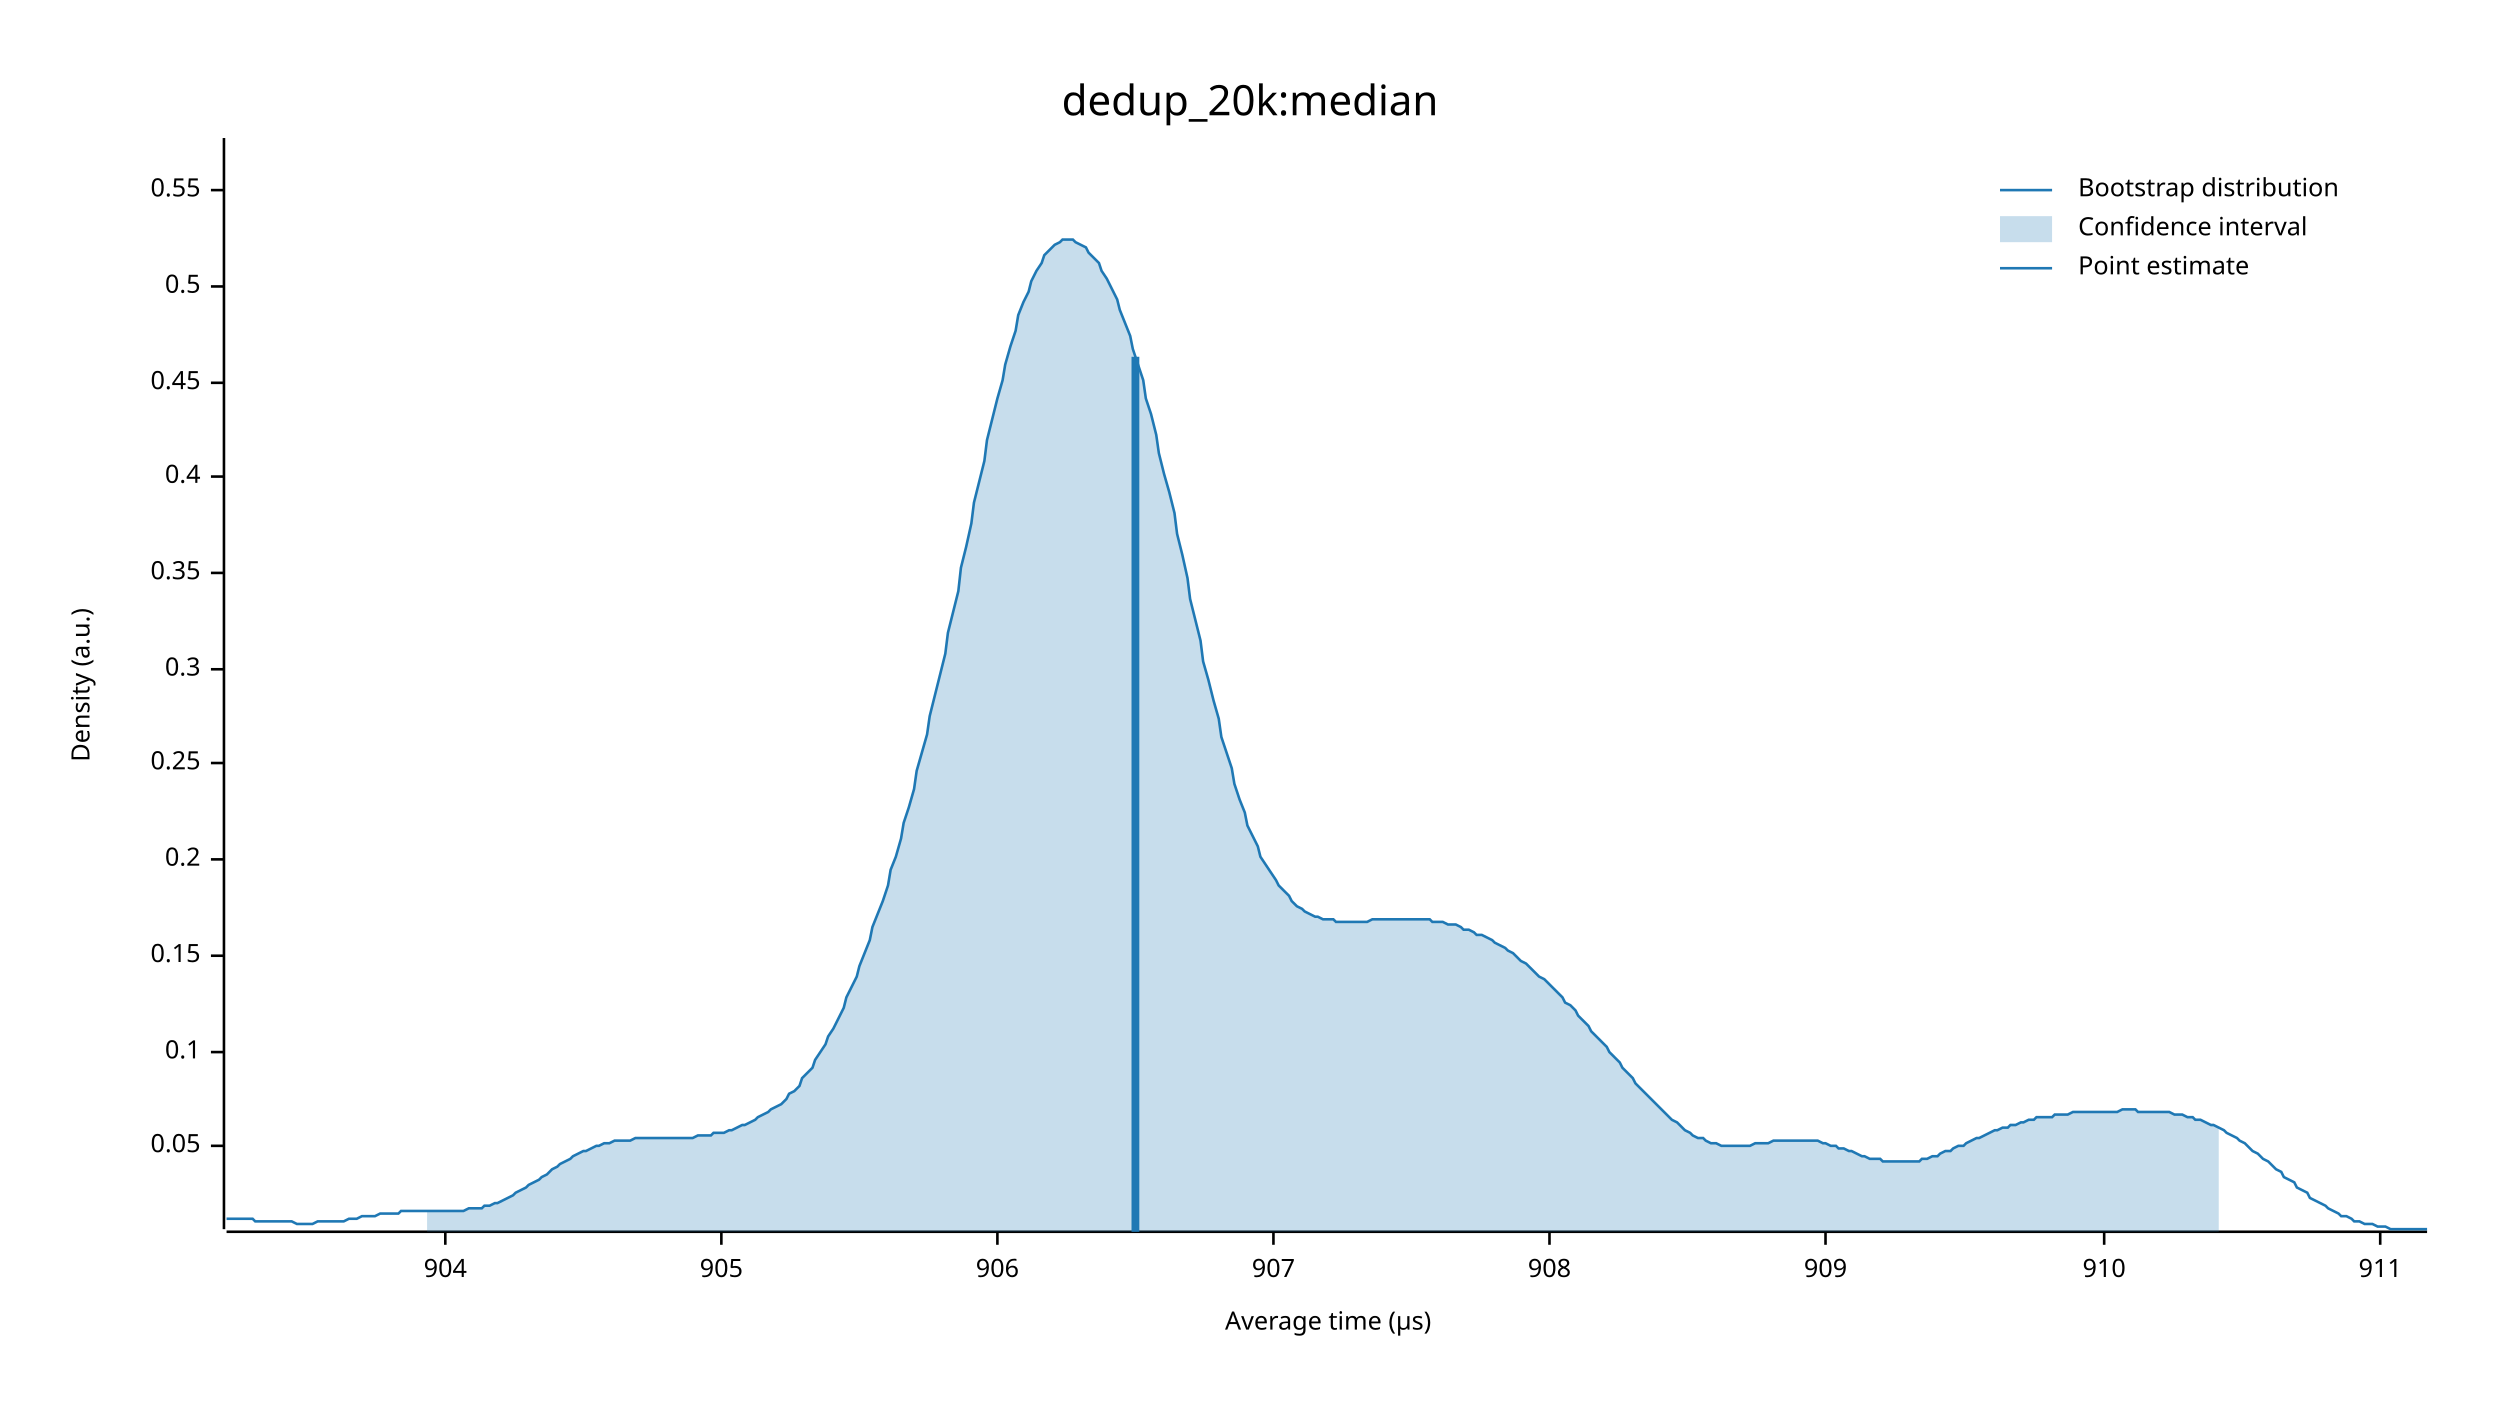
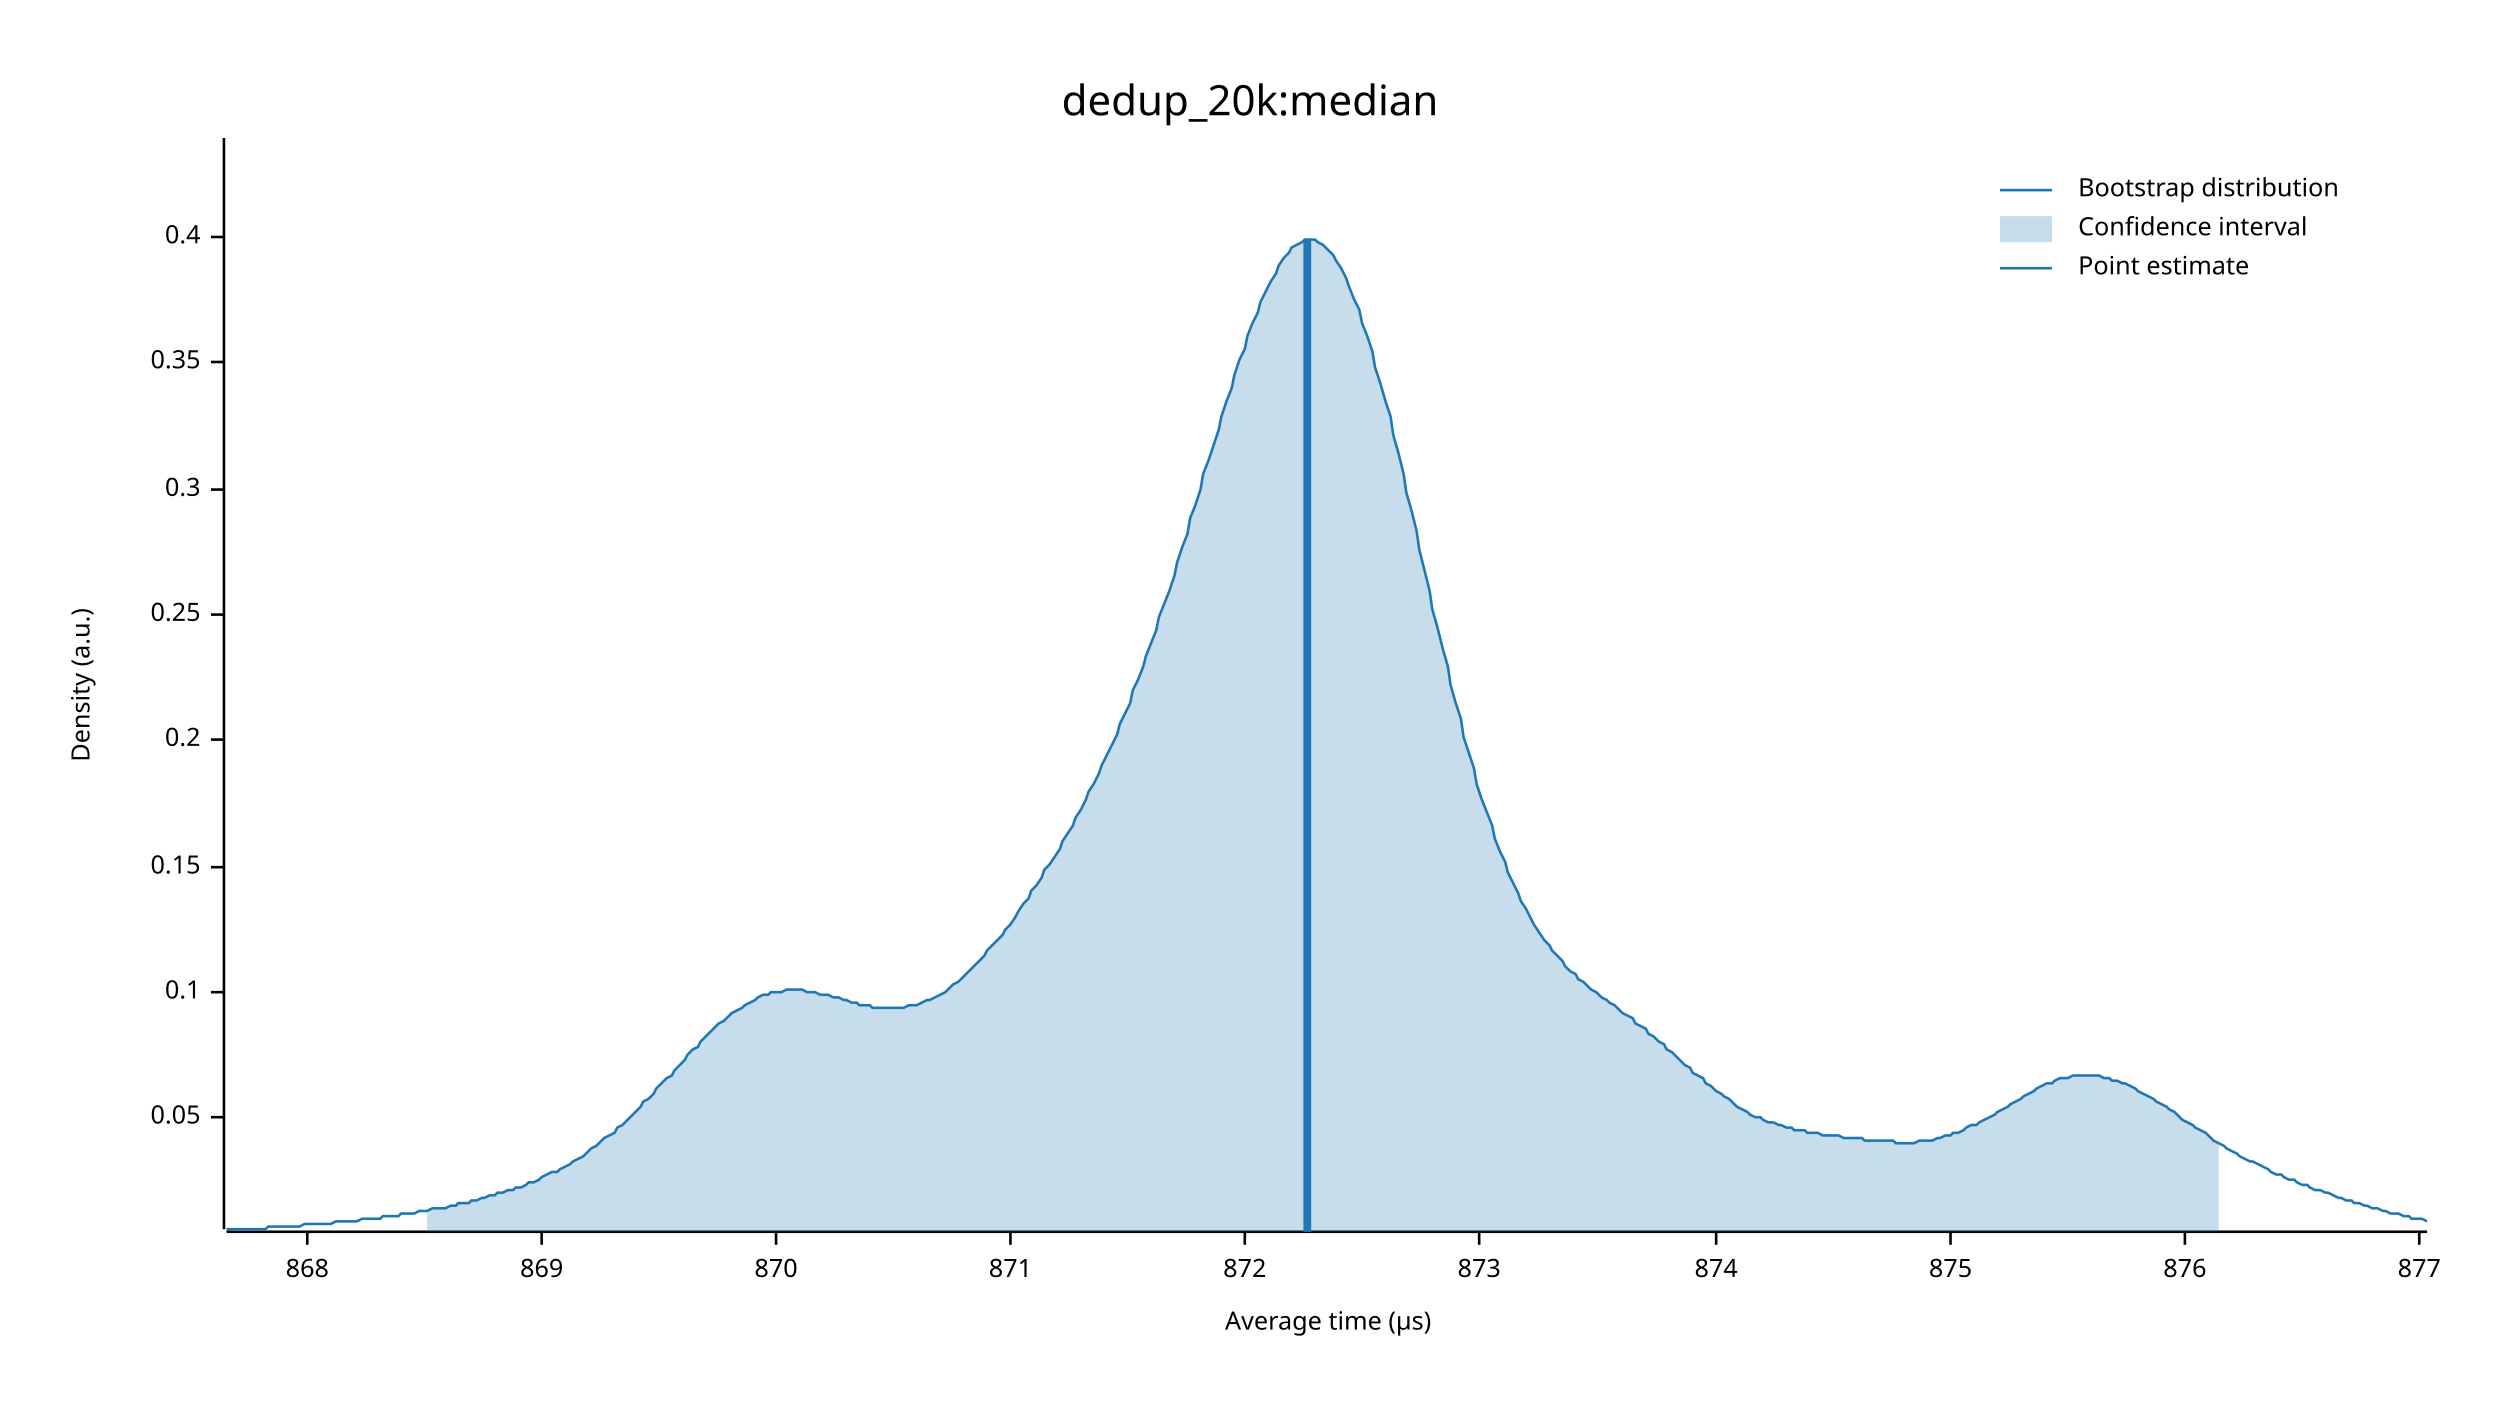
<svg xmlns="http://www.w3.org/2000/svg" width="960" height="540" viewBox="0 0 960 540">
  <text x="480" y="32" dy="0.76em" text-anchor="middle" font-family="sans-serif" font-size="16.129" opacity="1" fill="#000000">
dedup_20k:median
</text>
  <text x="27" y="263" dy="0.76em" text-anchor="middle" font-family="sans-serif" font-size="9.677" opacity="1" fill="#000000" transform="rotate(270, 27, 263)">
Density (a.u.)
</text>
  <text x="510" y="513" dy="-0.5ex" text-anchor="middle" font-family="sans-serif" font-size="9.677" opacity="1" fill="#000000">
Average time (µs)
</text>
  <polyline fill="none" opacity="1" stroke="#000000" stroke-width="1" points="86,53 86,472 " />
-   <text x="77" y="440" dy="0.5ex" text-anchor="end" font-family="sans-serif" font-size="9.677" opacity="1" fill="#000000">
+   <text x="77" y="429" dy="0.5ex" text-anchor="end" font-family="sans-serif" font-size="9.677" opacity="1" fill="#000000">
0.05
</text>
-   <polyline fill="none" opacity="1" stroke="#000000" stroke-width="1" points="81,440 86,440 " />
-   <text x="77" y="404" dy="0.5ex" text-anchor="end" font-family="sans-serif" font-size="9.677" opacity="1" fill="#000000">
+   <polyline fill="none" opacity="1" stroke="#000000" stroke-width="1" points="81,429 86,429 " />
+   <text x="77" y="381" dy="0.5ex" text-anchor="end" font-family="sans-serif" font-size="9.677" opacity="1" fill="#000000">
0.1
</text>
-   <polyline fill="none" opacity="1" stroke="#000000" stroke-width="1" points="81,404 86,404 " />
-   <text x="77" y="367" dy="0.5ex" text-anchor="end" font-family="sans-serif" font-size="9.677" opacity="1" fill="#000000">
+   <polyline fill="none" opacity="1" stroke="#000000" stroke-width="1" points="81,381 86,381 " />
+   <text x="77" y="333" dy="0.5ex" text-anchor="end" font-family="sans-serif" font-size="9.677" opacity="1" fill="#000000">
0.15
</text>
-   <polyline fill="none" opacity="1" stroke="#000000" stroke-width="1" points="81,367 86,367 " />
-   <text x="77" y="330" dy="0.5ex" text-anchor="end" font-family="sans-serif" font-size="9.677" opacity="1" fill="#000000">
+   <polyline fill="none" opacity="1" stroke="#000000" stroke-width="1" points="81,333 86,333 " />
+   <text x="77" y="284" dy="0.5ex" text-anchor="end" font-family="sans-serif" font-size="9.677" opacity="1" fill="#000000">
0.2
</text>
-   <polyline fill="none" opacity="1" stroke="#000000" stroke-width="1" points="81,330 86,330 " />
-   <text x="77" y="293" dy="0.5ex" text-anchor="end" font-family="sans-serif" font-size="9.677" opacity="1" fill="#000000">
+   <polyline fill="none" opacity="1" stroke="#000000" stroke-width="1" points="81,284 86,284 " />
+   <text x="77" y="236" dy="0.5ex" text-anchor="end" font-family="sans-serif" font-size="9.677" opacity="1" fill="#000000">
0.25
</text>
-   <polyline fill="none" opacity="1" stroke="#000000" stroke-width="1" points="81,293 86,293 " />
-   <text x="77" y="257" dy="0.5ex" text-anchor="end" font-family="sans-serif" font-size="9.677" opacity="1" fill="#000000">
+   <polyline fill="none" opacity="1" stroke="#000000" stroke-width="1" points="81,236 86,236 " />
+   <text x="77" y="188" dy="0.5ex" text-anchor="end" font-family="sans-serif" font-size="9.677" opacity="1" fill="#000000">
0.3
</text>
-   <polyline fill="none" opacity="1" stroke="#000000" stroke-width="1" points="81,257 86,257 " />
-   <text x="77" y="220" dy="0.5ex" text-anchor="end" font-family="sans-serif" font-size="9.677" opacity="1" fill="#000000">
+   <polyline fill="none" opacity="1" stroke="#000000" stroke-width="1" points="81,188 86,188 " />
+   <text x="77" y="139" dy="0.5ex" text-anchor="end" font-family="sans-serif" font-size="9.677" opacity="1" fill="#000000">
0.35
</text>
-   <polyline fill="none" opacity="1" stroke="#000000" stroke-width="1" points="81,220 86,220 " />
-   <text x="77" y="183" dy="0.5ex" text-anchor="end" font-family="sans-serif" font-size="9.677" opacity="1" fill="#000000">
+   <polyline fill="none" opacity="1" stroke="#000000" stroke-width="1" points="81,139 86,139 " />
+   <text x="77" y="91" dy="0.5ex" text-anchor="end" font-family="sans-serif" font-size="9.677" opacity="1" fill="#000000">
0.4
</text>
-   <polyline fill="none" opacity="1" stroke="#000000" stroke-width="1" points="81,183 86,183 " />
-   <text x="77" y="147" dy="0.5ex" text-anchor="end" font-family="sans-serif" font-size="9.677" opacity="1" fill="#000000">
- 0.45
+   <polyline fill="none" opacity="1" stroke="#000000" stroke-width="1" points="81,91 86,91 " />
+   <polyline fill="none" opacity="1" stroke="#000000" stroke-width="1" points="87,473 932,473 " />
+   <text x="118" y="483" dy="0.76em" text-anchor="middle" font-family="sans-serif" font-size="9.677" opacity="1" fill="#000000">
+ 868
</text>
-   <polyline fill="none" opacity="1" stroke="#000000" stroke-width="1" points="81,147 86,147 " />
-   <text x="77" y="110" dy="0.5ex" text-anchor="end" font-family="sans-serif" font-size="9.677" opacity="1" fill="#000000">
- 0.5
+   <polyline fill="none" opacity="1" stroke="#000000" stroke-width="1" points="118,473 118,478 " />
+   <text x="208" y="483" dy="0.76em" text-anchor="middle" font-family="sans-serif" font-size="9.677" opacity="1" fill="#000000">
+ 869
</text>
-   <polyline fill="none" opacity="1" stroke="#000000" stroke-width="1" points="81,110 86,110 " />
-   <text x="77" y="73" dy="0.5ex" text-anchor="end" font-family="sans-serif" font-size="9.677" opacity="1" fill="#000000">
- 0.55
+   <polyline fill="none" opacity="1" stroke="#000000" stroke-width="1" points="208,473 208,478 " />
+   <text x="298" y="483" dy="0.76em" text-anchor="middle" font-family="sans-serif" font-size="9.677" opacity="1" fill="#000000">
+ 870
</text>
-   <polyline fill="none" opacity="1" stroke="#000000" stroke-width="1" points="81,73 86,73 " />
-   <polyline fill="none" opacity="1" stroke="#000000" stroke-width="1" points="87,473 932,473 " />
-   <text x="171" y="483" dy="0.76em" text-anchor="middle" font-family="sans-serif" font-size="9.677" opacity="1" fill="#000000">
- 904
+   <polyline fill="none" opacity="1" stroke="#000000" stroke-width="1" points="298,473 298,478 " />
+   <text x="388" y="483" dy="0.76em" text-anchor="middle" font-family="sans-serif" font-size="9.677" opacity="1" fill="#000000">
+ 871
</text>
-   <polyline fill="none" opacity="1" stroke="#000000" stroke-width="1" points="171,473 171,478 " />
-   <text x="277" y="483" dy="0.76em" text-anchor="middle" font-family="sans-serif" font-size="9.677" opacity="1" fill="#000000">
- 905
+   <polyline fill="none" opacity="1" stroke="#000000" stroke-width="1" points="388,473 388,478 " />
+   <text x="478" y="483" dy="0.76em" text-anchor="middle" font-family="sans-serif" font-size="9.677" opacity="1" fill="#000000">
+ 872
</text>
-   <polyline fill="none" opacity="1" stroke="#000000" stroke-width="1" points="277,473 277,478 " />
-   <text x="383" y="483" dy="0.76em" text-anchor="middle" font-family="sans-serif" font-size="9.677" opacity="1" fill="#000000">
- 906
+   <polyline fill="none" opacity="1" stroke="#000000" stroke-width="1" points="478,473 478,478 " />
+   <text x="568" y="483" dy="0.76em" text-anchor="middle" font-family="sans-serif" font-size="9.677" opacity="1" fill="#000000">
+ 873
</text>
-   <polyline fill="none" opacity="1" stroke="#000000" stroke-width="1" points="383,473 383,478 " />
-   <text x="489" y="483" dy="0.76em" text-anchor="middle" font-family="sans-serif" font-size="9.677" opacity="1" fill="#000000">
- 907
+   <polyline fill="none" opacity="1" stroke="#000000" stroke-width="1" points="568,473 568,478 " />
+   <text x="659" y="483" dy="0.76em" text-anchor="middle" font-family="sans-serif" font-size="9.677" opacity="1" fill="#000000">
+ 874
</text>
-   <polyline fill="none" opacity="1" stroke="#000000" stroke-width="1" points="489,473 489,478 " />
-   <text x="595" y="483" dy="0.76em" text-anchor="middle" font-family="sans-serif" font-size="9.677" opacity="1" fill="#000000">
- 908
+   <polyline fill="none" opacity="1" stroke="#000000" stroke-width="1" points="659,473 659,478 " />
+   <text x="749" y="483" dy="0.76em" text-anchor="middle" font-family="sans-serif" font-size="9.677" opacity="1" fill="#000000">
+ 875
</text>
-   <polyline fill="none" opacity="1" stroke="#000000" stroke-width="1" points="595,473 595,478 " />
-   <text x="701" y="483" dy="0.76em" text-anchor="middle" font-family="sans-serif" font-size="9.677" opacity="1" fill="#000000">
- 909
+   <polyline fill="none" opacity="1" stroke="#000000" stroke-width="1" points="749,473 749,478 " />
+   <text x="839" y="483" dy="0.76em" text-anchor="middle" font-family="sans-serif" font-size="9.677" opacity="1" fill="#000000">
+ 876
</text>
-   <polyline fill="none" opacity="1" stroke="#000000" stroke-width="1" points="701,473 701,478 " />
-   <text x="808" y="483" dy="0.76em" text-anchor="middle" font-family="sans-serif" font-size="9.677" opacity="1" fill="#000000">
- 910
+   <polyline fill="none" opacity="1" stroke="#000000" stroke-width="1" points="839,473 839,478 " />
+   <text x="929" y="483" dy="0.76em" text-anchor="middle" font-family="sans-serif" font-size="9.677" opacity="1" fill="#000000">
+ 877
</text>
-   <polyline fill="none" opacity="1" stroke="#000000" stroke-width="1" points="808,473 808,478 " />
-   <text x="914" y="483" dy="0.76em" text-anchor="middle" font-family="sans-serif" font-size="9.677" opacity="1" fill="#000000">
- 911
- </text>
-   <polyline fill="none" opacity="1" stroke="#000000" stroke-width="1" points="914,473 914,478 " />
-   <polyline fill="none" opacity="1" stroke="#1F78B4" stroke-width="1" points="87,468 88,468 90,468 92,468 93,468 95,468 97,468 98,469 100,469 102,469 103,469 105,469 107,469 109,469 110,469 112,469 114,470 115,470 117,470 119,470 120,470 122,469 124,469 125,469 127,469 129,469 131,469 132,469 134,468 136,468 137,468 139,467 141,467 142,467 144,467 146,466 147,466 149,466 151,466 153,466 154,465 156,465 158,465 159,465 161,465 163,465 164,465 166,465 168,465 169,465 171,465 173,465 175,465 176,465 178,465 180,464 181,464 183,464 185,464 186,463 188,463 190,462 191,462 193,461 195,460 197,459 198,458 200,457 202,456 203,455 205,454 207,453 208,452 210,451 212,449 214,448 215,447 217,446 219,445 220,444 222,443 224,442 225,442 227,441 229,440 230,440 232,439 234,439 236,438 237,438 239,438 241,438 242,438 244,437 246,437 247,437 249,437 251,437 252,437 254,437 256,437 258,437 259,437 261,437 263,437 264,437 266,437 268,436 269,436 271,436 273,436 274,435 276,435 278,435 280,434 281,434 283,433 285,432 286,432 288,431 290,430 291,429 293,428 295,427 296,426 298,425 300,424 302,422 303,420 305,419 307,417 308,414 310,412 312,410 313,407 315,404 317,401 318,398 320,395 322,391 324,387 325,383 327,379 329,375 330,371 332,366 334,361 335,356 337,351 339,346 341,340 342,334 344,329 346,322 347,316 349,310 351,303 352,296 354,289 356,282 357,275 359,267 361,259 363,251 364,243 366,235 368,227 369,218 371,210 373,201 374,193 376,185 378,177 379,169 381,161 383,153 385,146 386,140 388,133 390,127 391,121 393,116 395,112 396,108 398,104 400,101 401,98 403,96 405,94 407,93 408,92 410,92 412,92 413,93 415,94 417,95 418,97 420,99 422,101 423,104 425,107 427,111 429,115 430,119 432,124 434,129 435,134 437,140 439,146 440,153 442,159 444,167 445,174 447,182 449,189 451,197 452,205 454,213 456,222 457,230 459,238 461,246 462,254 464,261 466,269 468,276 469,283 471,289 473,295 474,301 476,307 478,312 479,317 481,321 483,325 484,329 486,332 488,335 490,338 491,340 493,342 495,344 496,346 498,348 500,349 501,350 503,351 505,352 506,352 508,353 510,353 512,353 513,354 515,354 517,354 518,354 520,354 522,354 523,354 525,354 527,353 528,353 530,353 532,353 534,353 535,353 537,353 539,353 540,353 542,353 544,353 545,353 547,353 549,353 550,354 552,354 554,354 556,355 557,355 559,355 561,356 562,357 564,357 566,358 567,359 569,359 571,360 573,361 574,362 576,363 578,364 579,365 581,366 583,368 584,369 586,370 588,372 589,373 591,375 593,376 595,378 596,379 598,381 600,383 601,385 603,386 605,388 606,390 608,392 610,394 611,396 613,398 615,400 617,402 618,404 620,406 622,408 623,410 625,412 627,414 628,416 630,418 632,420 633,421 635,423 637,425 639,427 640,428 642,430 644,431 645,432 647,434 649,435 650,436 652,437 654,437 655,438 657,439 659,439 661,440 662,440 664,440 666,440 667,440 669,440 671,440 672,440 674,439 676,439 677,439 679,439 681,438 683,438 684,438 686,438 688,438 689,438 691,438 693,438 694,438 696,438 698,438 700,439 701,439 703,440 705,440 706,441 708,441 710,442 711,442 713,443 715,444 716,444 718,445 720,445 722,445 723,446 725,446 727,446 728,446 730,446 732,446 733,446 735,446 737,446 738,445 740,445 742,444 744,444 745,443 747,442 749,442 750,441 752,440 754,440 755,439 757,438 759,437 760,437 762,436 764,435 766,434 767,434 769,433 771,433 772,432 774,432 776,431 777,431 779,430 781,430 782,429 784,429 786,429 788,429 789,428 791,428 793,428 794,428 796,427 798,427 799,427 801,427 803,427 804,427 806,427 808,427 810,427 811,427 813,427 815,426 816,426 818,426 820,426 821,427 823,427 825,427 827,427 828,427 830,427 832,427 833,427 835,428 837,428 838,428 840,429 842,429 843,430 845,430 847,431 849,432 850,432 852,433 854,434 855,435 857,436 859,437 860,438 862,439 864,441 865,442 867,443 869,445 871,446 872,447 874,449 876,450 877,452 879,453 881,454 882,456 884,457 886,458 887,460 889,461 891,462 893,463 894,464 896,465 898,466 899,467 901,467 903,468 904,469 906,469 908,470 909,470 911,470 913,471 915,471 916,471 918,472 920,472 921,472 923,472 925,472 926,472 928,472 930,472 932,472 " />
-   <polygon opacity="0.25" fill="#1F78B4" points="164,465 166,465 168,465 169,465 171,465 173,465 175,465 176,465 178,465 180,464 181,464 183,464 185,464 186,463 188,463 190,462 191,462 193,461 195,460 197,459 198,458 200,457 202,456 203,455 205,454 207,453 208,452 210,451 212,449 214,448 215,447 217,446 219,445 220,444 222,443 224,442 225,442 227,441 229,440 230,440 232,439 234,439 236,438 237,438 239,438 241,438 242,438 244,437 246,437 247,437 249,437 251,437 252,437 254,437 256,437 258,437 259,437 261,437 263,437 264,437 266,437 268,436 269,436 271,436 273,436 274,435 276,435 278,435 280,434 281,434 283,433 285,432 286,432 288,431 290,430 291,429 293,428 295,427 296,426 298,425 300,424 302,422 303,420 305,419 307,417 308,414 310,412 312,410 313,407 315,404 317,401 318,398 320,395 322,391 324,387 325,383 327,379 329,375 330,371 332,366 334,361 335,356 337,351 339,346 341,340 342,334 344,329 346,322 347,316 349,310 351,303 352,296 354,289 356,282 357,275 359,267 361,259 363,251 364,243 366,235 368,227 369,218 371,210 373,201 374,193 376,185 378,177 379,169 381,161 383,153 385,146 386,140 388,133 390,127 391,121 393,116 395,112 396,108 398,104 400,101 401,98 403,96 405,94 407,93 408,92 410,92 412,92 413,93 415,94 417,95 418,97 420,99 422,101 423,104 425,107 427,111 429,115 430,119 432,124 434,129 435,134 437,140 439,146 440,153 442,159 444,167 445,174 447,182 449,189 451,197 452,205 454,213 456,222 457,230 459,238 461,246 462,254 464,261 466,269 468,276 469,283 471,289 473,295 474,301 476,307 478,312 479,317 481,321 483,325 484,329 486,332 488,335 490,338 491,340 493,342 495,344 496,346 498,348 500,349 501,350 503,351 505,352 506,352 508,353 510,353 512,353 513,354 515,354 517,354 518,354 520,354 522,354 523,354 525,354 527,353 528,353 530,353 532,353 534,353 535,353 537,353 539,353 540,353 542,353 544,353 545,353 547,353 549,353 550,354 552,354 554,354 556,355 557,355 559,355 561,356 562,357 564,357 566,358 567,359 569,359 571,360 573,361 574,362 576,363 578,364 579,365 581,366 583,368 584,369 586,370 588,372 589,373 591,375 593,376 595,378 596,379 598,381 600,383 601,385 603,386 605,388 606,390 608,392 610,394 611,396 613,398 615,400 617,402 618,404 620,406 622,408 623,410 625,412 627,414 628,416 630,418 632,420 633,421 635,423 637,425 639,427 640,428 642,430 644,431 645,432 647,434 649,435 650,436 652,437 654,437 655,438 657,439 659,439 661,440 662,440 664,440 666,440 667,440 669,440 671,440 672,440 674,439 676,439 677,439 679,439 681,438 683,438 684,438 686,438 688,438 689,438 691,438 693,438 694,438 696,438 698,438 700,439 701,439 703,440 705,440 706,441 708,441 710,442 711,442 713,443 715,444 716,444 718,445 720,445 722,445 723,446 725,446 727,446 728,446 730,446 732,446 733,446 735,446 737,446 738,445 740,445 742,444 744,444 745,443 747,442 749,442 750,441 752,440 754,440 755,439 757,438 759,437 760,437 762,436 764,435 766,434 767,434 769,433 771,433 772,432 774,432 776,431 777,431 779,430 781,430 782,429 784,429 786,429 788,429 789,428 791,428 793,428 794,428 796,427 798,427 799,427 801,427 803,427 804,427 806,427 808,427 810,427 811,427 813,427 815,426 816,426 818,426 820,426 821,427 823,427 825,427 827,427 828,427 830,427 832,427 833,427 835,428 837,428 838,428 840,429 842,429 843,430 845,430 847,431 849,432 850,432 852,433 852,473 164,473 " />
-   <polyline fill="none" opacity="1" stroke="#1F78B4" stroke-width="3" points="436,473 436,137 " />
+   <polyline fill="none" opacity="1" stroke="#000000" stroke-width="1" points="929,473 929,478 " />
+   <polyline fill="none" opacity="1" stroke="#1F78B4" stroke-width="1" points="87,472 88,472 90,472 92,472 93,472 95,472 97,472 98,472 100,472 102,472 103,471 105,471 107,471 109,471 110,471 112,471 114,471 115,471 117,470 119,470 120,470 122,470 124,470 125,470 127,470 129,469 131,469 132,469 134,469 136,469 137,469 139,468 141,468 142,468 144,468 146,468 147,467 149,467 151,467 153,467 154,466 156,466 158,466 159,466 161,465 163,465 164,465 166,464 168,464 169,464 171,464 173,463 175,463 176,462 178,462 180,462 181,461 183,461 185,460 186,460 188,459 190,459 191,458 193,458 195,457 197,457 198,456 200,456 202,455 203,454 205,454 207,453 208,452 210,451 212,450 214,450 215,449 217,448 219,447 220,446 222,445 224,444 225,443 227,441 229,440 230,439 232,437 234,436 236,435 237,433 239,432 241,430 242,429 244,427 246,425 247,423 249,422 251,420 252,418 254,416 256,414 258,413 259,411 261,409 263,407 264,405 266,403 268,402 269,400 271,398 273,396 274,395 276,393 278,392 280,390 281,389 283,388 285,387 286,386 288,385 290,384 291,383 293,382 295,382 296,381 298,381 300,381 302,380 303,380 305,380 307,380 308,380 310,381 312,381 313,381 315,382 317,382 318,382 320,383 322,383 324,384 325,384 327,385 329,385 330,386 332,386 334,386 335,387 337,387 339,387 341,387 342,387 344,387 346,387 347,387 349,386 351,386 352,386 354,385 356,384 357,384 359,383 361,382 363,381 364,380 366,378 368,377 369,376 371,374 373,372 374,371 376,369 378,367 379,365 381,363 383,361 385,359 386,357 388,355 390,352 391,350 393,347 395,345 396,342 398,340 400,337 401,334 403,332 405,329 407,326 408,323 410,320 412,317 413,314 415,311 417,307 418,304 420,301 422,297 423,294 425,290 427,286 429,282 430,278 432,274 434,270 435,265 437,261 439,256 440,252 442,247 444,242 445,237 447,232 449,227 451,221 452,216 454,210 456,205 457,199 459,194 461,188 462,182 464,177 466,171 468,165 469,160 471,154 473,149 474,144 476,138 478,134 479,129 481,124 483,120 484,116 486,112 488,108 490,105 491,102 493,99 495,97 496,95 498,94 500,93 501,92 503,92 505,92 506,93 508,94 510,96 512,98 513,100 515,103 517,107 518,110 520,115 522,119 523,124 525,129 527,135 528,141 530,147 532,154 534,160 535,167 537,174 539,182 540,189 542,196 544,204 545,211 547,219 549,227 550,234 552,241 554,249 556,256 557,263 559,270 561,276 562,283 564,289 566,295 567,301 569,307 571,312 573,317 574,322 576,327 578,331 579,335 581,339 583,343 584,346 586,349 588,353 589,355 591,358 593,361 595,363 596,365 598,367 600,369 601,371 603,373 605,374 606,376 608,377 610,379 611,380 613,381 615,383 617,384 618,385 620,386 622,388 623,389 625,390 627,391 628,393 630,394 632,395 633,397 635,398 637,400 639,401 640,403 642,404 644,406 645,407 647,409 649,410 650,412 652,413 654,414 655,416 657,417 659,419 661,420 662,421 664,422 666,424 667,425 669,426 671,427 672,428 674,429 676,429 677,430 679,431 681,431 683,432 684,432 686,433 688,433 689,434 691,434 693,434 694,435 696,435 698,435 700,436 701,436 703,436 705,436 706,436 708,437 710,437 711,437 713,437 715,437 716,438 718,438 720,438 722,438 723,438 725,438 727,438 728,439 730,439 732,439 733,439 735,439 737,438 738,438 740,438 742,438 744,437 745,437 747,436 749,436 750,435 752,435 754,434 755,433 757,432 759,432 760,431 762,430 764,429 766,428 767,427 769,426 771,425 772,424 774,423 776,422 777,421 779,420 781,419 782,418 784,417 786,416 788,416 789,415 791,414 793,414 794,414 796,413 798,413 799,413 801,413 803,413 804,413 806,413 808,414 810,414 811,415 813,415 815,416 816,416 818,417 820,418 821,419 823,420 825,421 827,422 828,423 830,424 832,425 833,426 835,427 837,429 838,430 840,431 842,432 843,433 845,434 847,435 849,437 850,438 852,439 854,440 855,441 857,442 859,443 860,444 862,445 864,446 865,446 867,447 869,448 871,449 872,450 874,451 876,451 877,452 879,453 881,453 882,454 884,455 886,455 887,456 889,457 891,457 893,458 894,458 896,459 898,460 899,460 901,461 903,461 904,462 906,462 908,463 909,463 911,464 913,464 915,465 916,465 918,466 920,466 921,466 923,467 925,467 926,468 928,468 930,468 932,469 " />
+   <polygon opacity="0.25" fill="#1F78B4" points="164,465 166,464 168,464 169,464 171,464 173,463 175,463 176,462 178,462 180,462 181,461 183,461 185,460 186,460 188,459 190,459 191,458 193,458 195,457 197,457 198,456 200,456 202,455 203,454 205,454 207,453 208,452 210,451 212,450 214,450 215,449 217,448 219,447 220,446 222,445 224,444 225,443 227,441 229,440 230,439 232,437 234,436 236,435 237,433 239,432 241,430 242,429 244,427 246,425 247,423 249,422 251,420 252,418 254,416 256,414 258,413 259,411 261,409 263,407 264,405 266,403 268,402 269,400 271,398 273,396 274,395 276,393 278,392 280,390 281,389 283,388 285,387 286,386 288,385 290,384 291,383 293,382 295,382 296,381 298,381 300,381 302,380 303,380 305,380 307,380 308,380 310,381 312,381 313,381 315,382 317,382 318,382 320,383 322,383 324,384 325,384 327,385 329,385 330,386 332,386 334,386 335,387 337,387 339,387 341,387 342,387 344,387 346,387 347,387 349,386 351,386 352,386 354,385 356,384 357,384 359,383 361,382 363,381 364,380 366,378 368,377 369,376 371,374 373,372 374,371 376,369 378,367 379,365 381,363 383,361 385,359 386,357 388,355 390,352 391,350 393,347 395,345 396,342 398,340 400,337 401,334 403,332 405,329 407,326 408,323 410,320 412,317 413,314 415,311 417,307 418,304 420,301 422,297 423,294 425,290 427,286 429,282 430,278 432,274 434,270 435,265 437,261 439,256 440,252 442,247 444,242 445,237 447,232 449,227 451,221 452,216 454,210 456,205 457,199 459,194 461,188 462,182 464,177 466,171 468,165 469,160 471,154 473,149 474,144 476,138 478,134 479,129 481,124 483,120 484,116 486,112 488,108 490,105 491,102 493,99 495,97 496,95 498,94 500,93 501,92 503,92 505,92 506,93 508,94 510,96 512,98 513,100 515,103 517,107 518,110 520,115 522,119 523,124 525,129 527,135 528,141 530,147 532,154 534,160 535,167 537,174 539,182 540,189 542,196 544,204 545,211 547,219 549,227 550,234 552,241 554,249 556,256 557,263 559,270 561,276 562,283 564,289 566,295 567,301 569,307 571,312 573,317 574,322 576,327 578,331 579,335 581,339 583,343 584,346 586,349 588,353 589,355 591,358 593,361 595,363 596,365 598,367 600,369 601,371 603,373 605,374 606,376 608,377 610,379 611,380 613,381 615,383 617,384 618,385 620,386 622,388 623,389 625,390 627,391 628,393 630,394 632,395 633,397 635,398 637,400 639,401 640,403 642,404 644,406 645,407 647,409 649,410 650,412 652,413 654,414 655,416 657,417 659,419 661,420 662,421 664,422 666,424 667,425 669,426 671,427 672,428 674,429 676,429 677,430 679,431 681,431 683,432 684,432 686,433 688,433 689,434 691,434 693,434 694,435 696,435 698,435 700,436 701,436 703,436 705,436 706,436 708,437 710,437 711,437 713,437 715,437 716,438 718,438 720,438 722,438 723,438 725,438 727,438 728,439 730,439 732,439 733,439 735,439 737,438 738,438 740,438 742,438 744,437 745,437 747,436 749,436 750,435 752,435 754,434 755,433 757,432 759,432 760,431 762,430 764,429 766,428 767,427 769,426 771,425 772,424 774,423 776,422 777,421 779,420 781,419 782,418 784,417 786,416 788,416 789,415 791,414 793,414 794,414 796,413 798,413 799,413 801,413 803,413 804,413 806,413 808,414 810,414 811,415 813,415 815,416 816,416 818,417 820,418 821,419 823,420 825,421 827,422 828,423 830,424 832,425 833,426 835,427 837,429 838,430 840,431 842,432 843,433 845,434 847,435 849,437 850,438 852,439 852,473 164,473 " />
+   <polyline fill="none" opacity="1" stroke="#1F78B4" stroke-width="3" points="502,473 502,92 " />
  <text x="798" y="68" dy="0.76em" text-anchor="start" font-family="sans-serif" font-size="9.677" opacity="1" fill="#000000">
Bootstrap distribution
</text>
  <text x="798" y="83" dy="0.76em" text-anchor="start" font-family="sans-serif" font-size="9.677" opacity="1" fill="#000000">
Confidence interval
</text>
  <text x="798" y="98" dy="0.76em" text-anchor="start" font-family="sans-serif" font-size="9.677" opacity="1" fill="#000000">
Point estimate
</text>
  <polyline fill="none" opacity="1" stroke="#1F78B4" stroke-width="1" points="768,73 788,73 " />
  <rect x="768" y="83" width="20" height="10" opacity="0.25" fill="#1F78B4" stroke="none" />
  <polyline fill="none" opacity="1" stroke="#1F78B4" stroke-width="1" points="768,103 788,103 " />
</svg>
